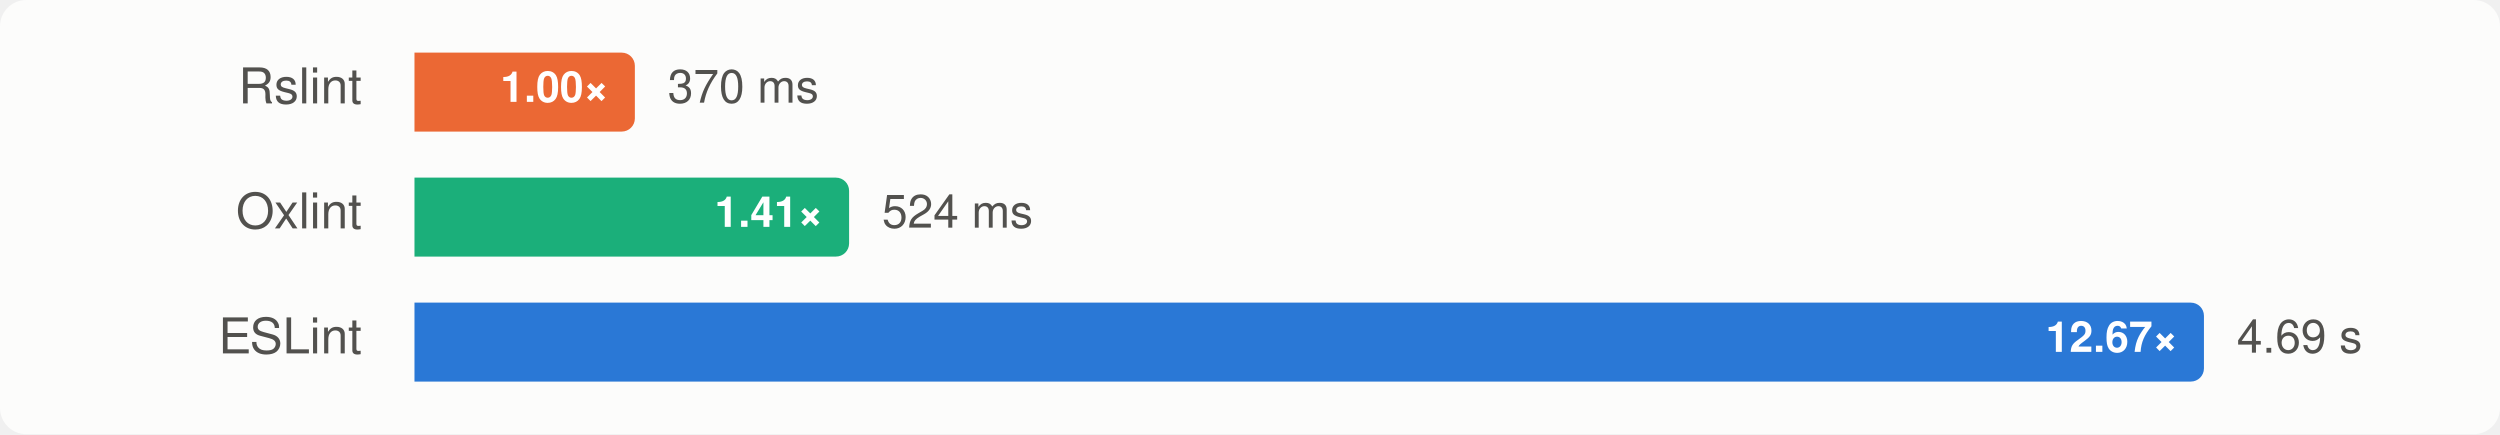
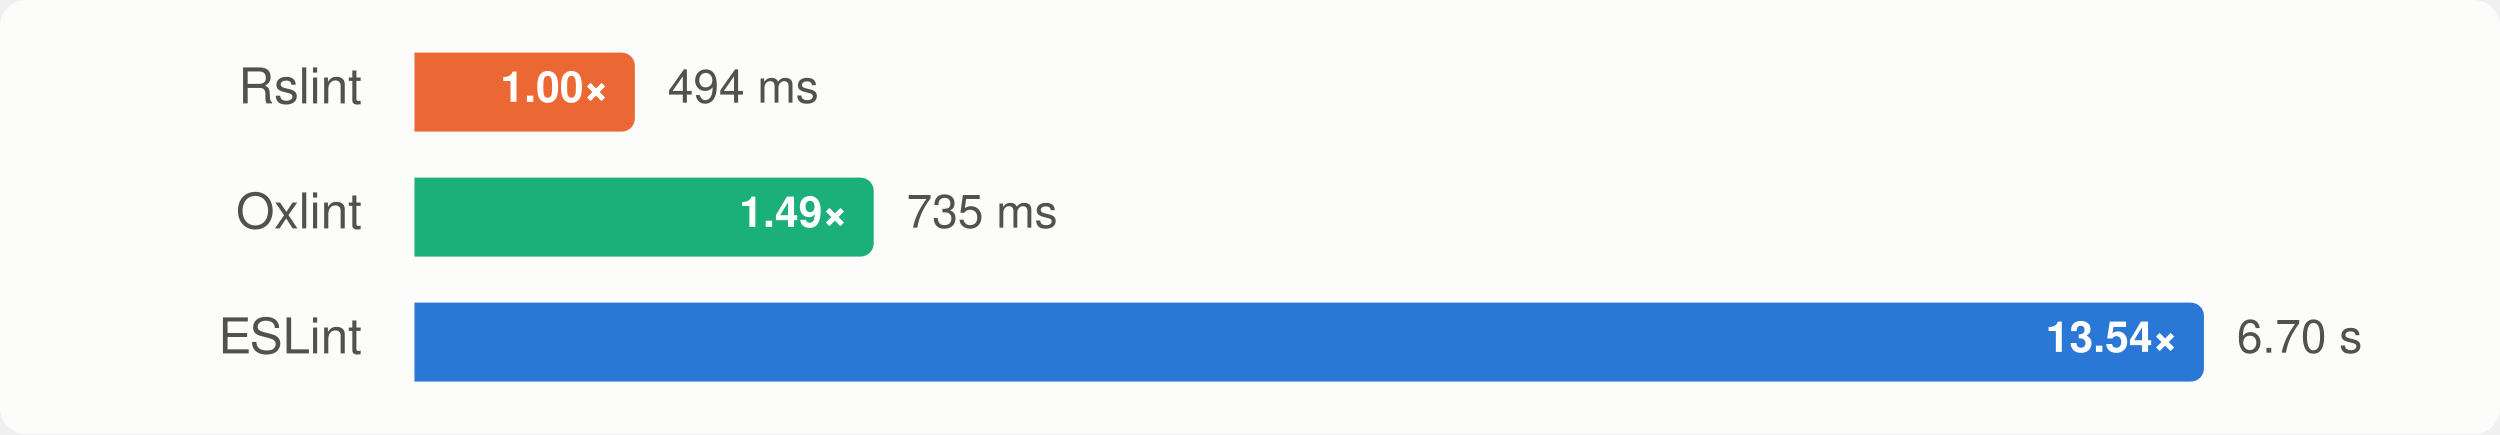
<svg xmlns="http://www.w3.org/2000/svg" width="760" height="132" viewBox="0 0 760 132" font-family="-apple-system, BlinkMacSystemFont, 'Segoe UI', Helvetica, Arial, sans-serif" role="img" aria-label="Group A, rspack: median wall time, lower is better">
  <style>
    .surface { fill: #fcfcfb; }
    .t-primary { fill: #0b0b0b; }
    .t-secondary { fill: #52514e; }
    .ratio { fill: #ffffff; }
    .bar-eslint { fill: #2a78d6; }
    .bar-rslint { fill: #eb6834; }
    .bar-oxlint { fill: #1baf7a; }
    .bar-biome { fill: #eda100; }
    @media (prefers-color-scheme: dark) {
      .surface { fill: #1a1a19; }
      .t-primary { fill: #f0efec; }
      .t-secondary { fill: #c3c2b7; }
      .bar-eslint { fill: #3987e5; }
      .bar-rslint { fill: #d95926; }
      .bar-oxlint { fill: #199e70; }
      .bar-biome { fill: #c98500; }
    }
  </style>
  <rect class="surface" width="760" height="132" rx="8" />
  <g>
    <text class="t-secondary" x="110" y="28" text-anchor="end" dominant-baseline="central" font-size="15">Rslint</text>
    <path class="bar-rslint" d="M126,16H189A4,4 0 0 1 193,20V36A4,4 0 0 1 189,40H126Z" />
    <text class="ratio" x="185" y="28" text-anchor="end" dominant-baseline="central" font-size="13" font-weight="700">1.00×</text>
-     <text class="t-secondary" x="203" y="28" dominant-baseline="central" font-size="14">370 ms</text>
+     <text class="t-secondary" x="203" y="28" dominant-baseline="central" font-size="14">494 ms</text>
  </g>
  <g>
    <text class="t-secondary" x="110" y="66" text-anchor="end" dominant-baseline="central" font-size="15">Oxlint</text>
-     <path class="bar-oxlint" d="M126,54H254.124A4,4 0 0 1 258.124,58V74A4,4 0 0 1 254.124,78H126Z" />
-     <text class="ratio" x="250.124" y="66" text-anchor="end" dominant-baseline="central" font-size="13" font-weight="700">1.41×</text>
-     <text class="t-secondary" x="268.124" y="66" dominant-baseline="central" font-size="14">524 ms</text>
+     <path class="bar-oxlint" d="M126,54H261.606A4,4 0 0 1 265.606,58V74A4,4 0 0 1 261.606,78H126Z" />
+     <text class="ratio" x="257.606" y="66" text-anchor="end" dominant-baseline="central" font-size="13" font-weight="700">1.49×</text>
+     <text class="t-secondary" x="275.606" y="66" dominant-baseline="central" font-size="14">735 ms</text>
  </g>
  <g>
    <text class="t-secondary" x="110" y="104" text-anchor="end" dominant-baseline="central" font-size="15">ESLint</text>
    <path class="bar-eslint" d="M126,92H666A4,4 0 0 1 670,96V112A4,4 0 0 1 666,116H126Z" />
-     <text class="ratio" x="662" y="104" text-anchor="end" dominant-baseline="central" font-size="13" font-weight="700">12.67×</text>
-     <text class="t-secondary" x="680" y="104" dominant-baseline="central" font-size="14">4.69 s</text>
+     <text class="ratio" x="662" y="104" text-anchor="end" dominant-baseline="central" font-size="13" font-weight="700">13.54×</text>
+     <text class="t-secondary" x="680" y="104" dominant-baseline="central" font-size="14">6.70 s</text>
  </g>
</svg>
